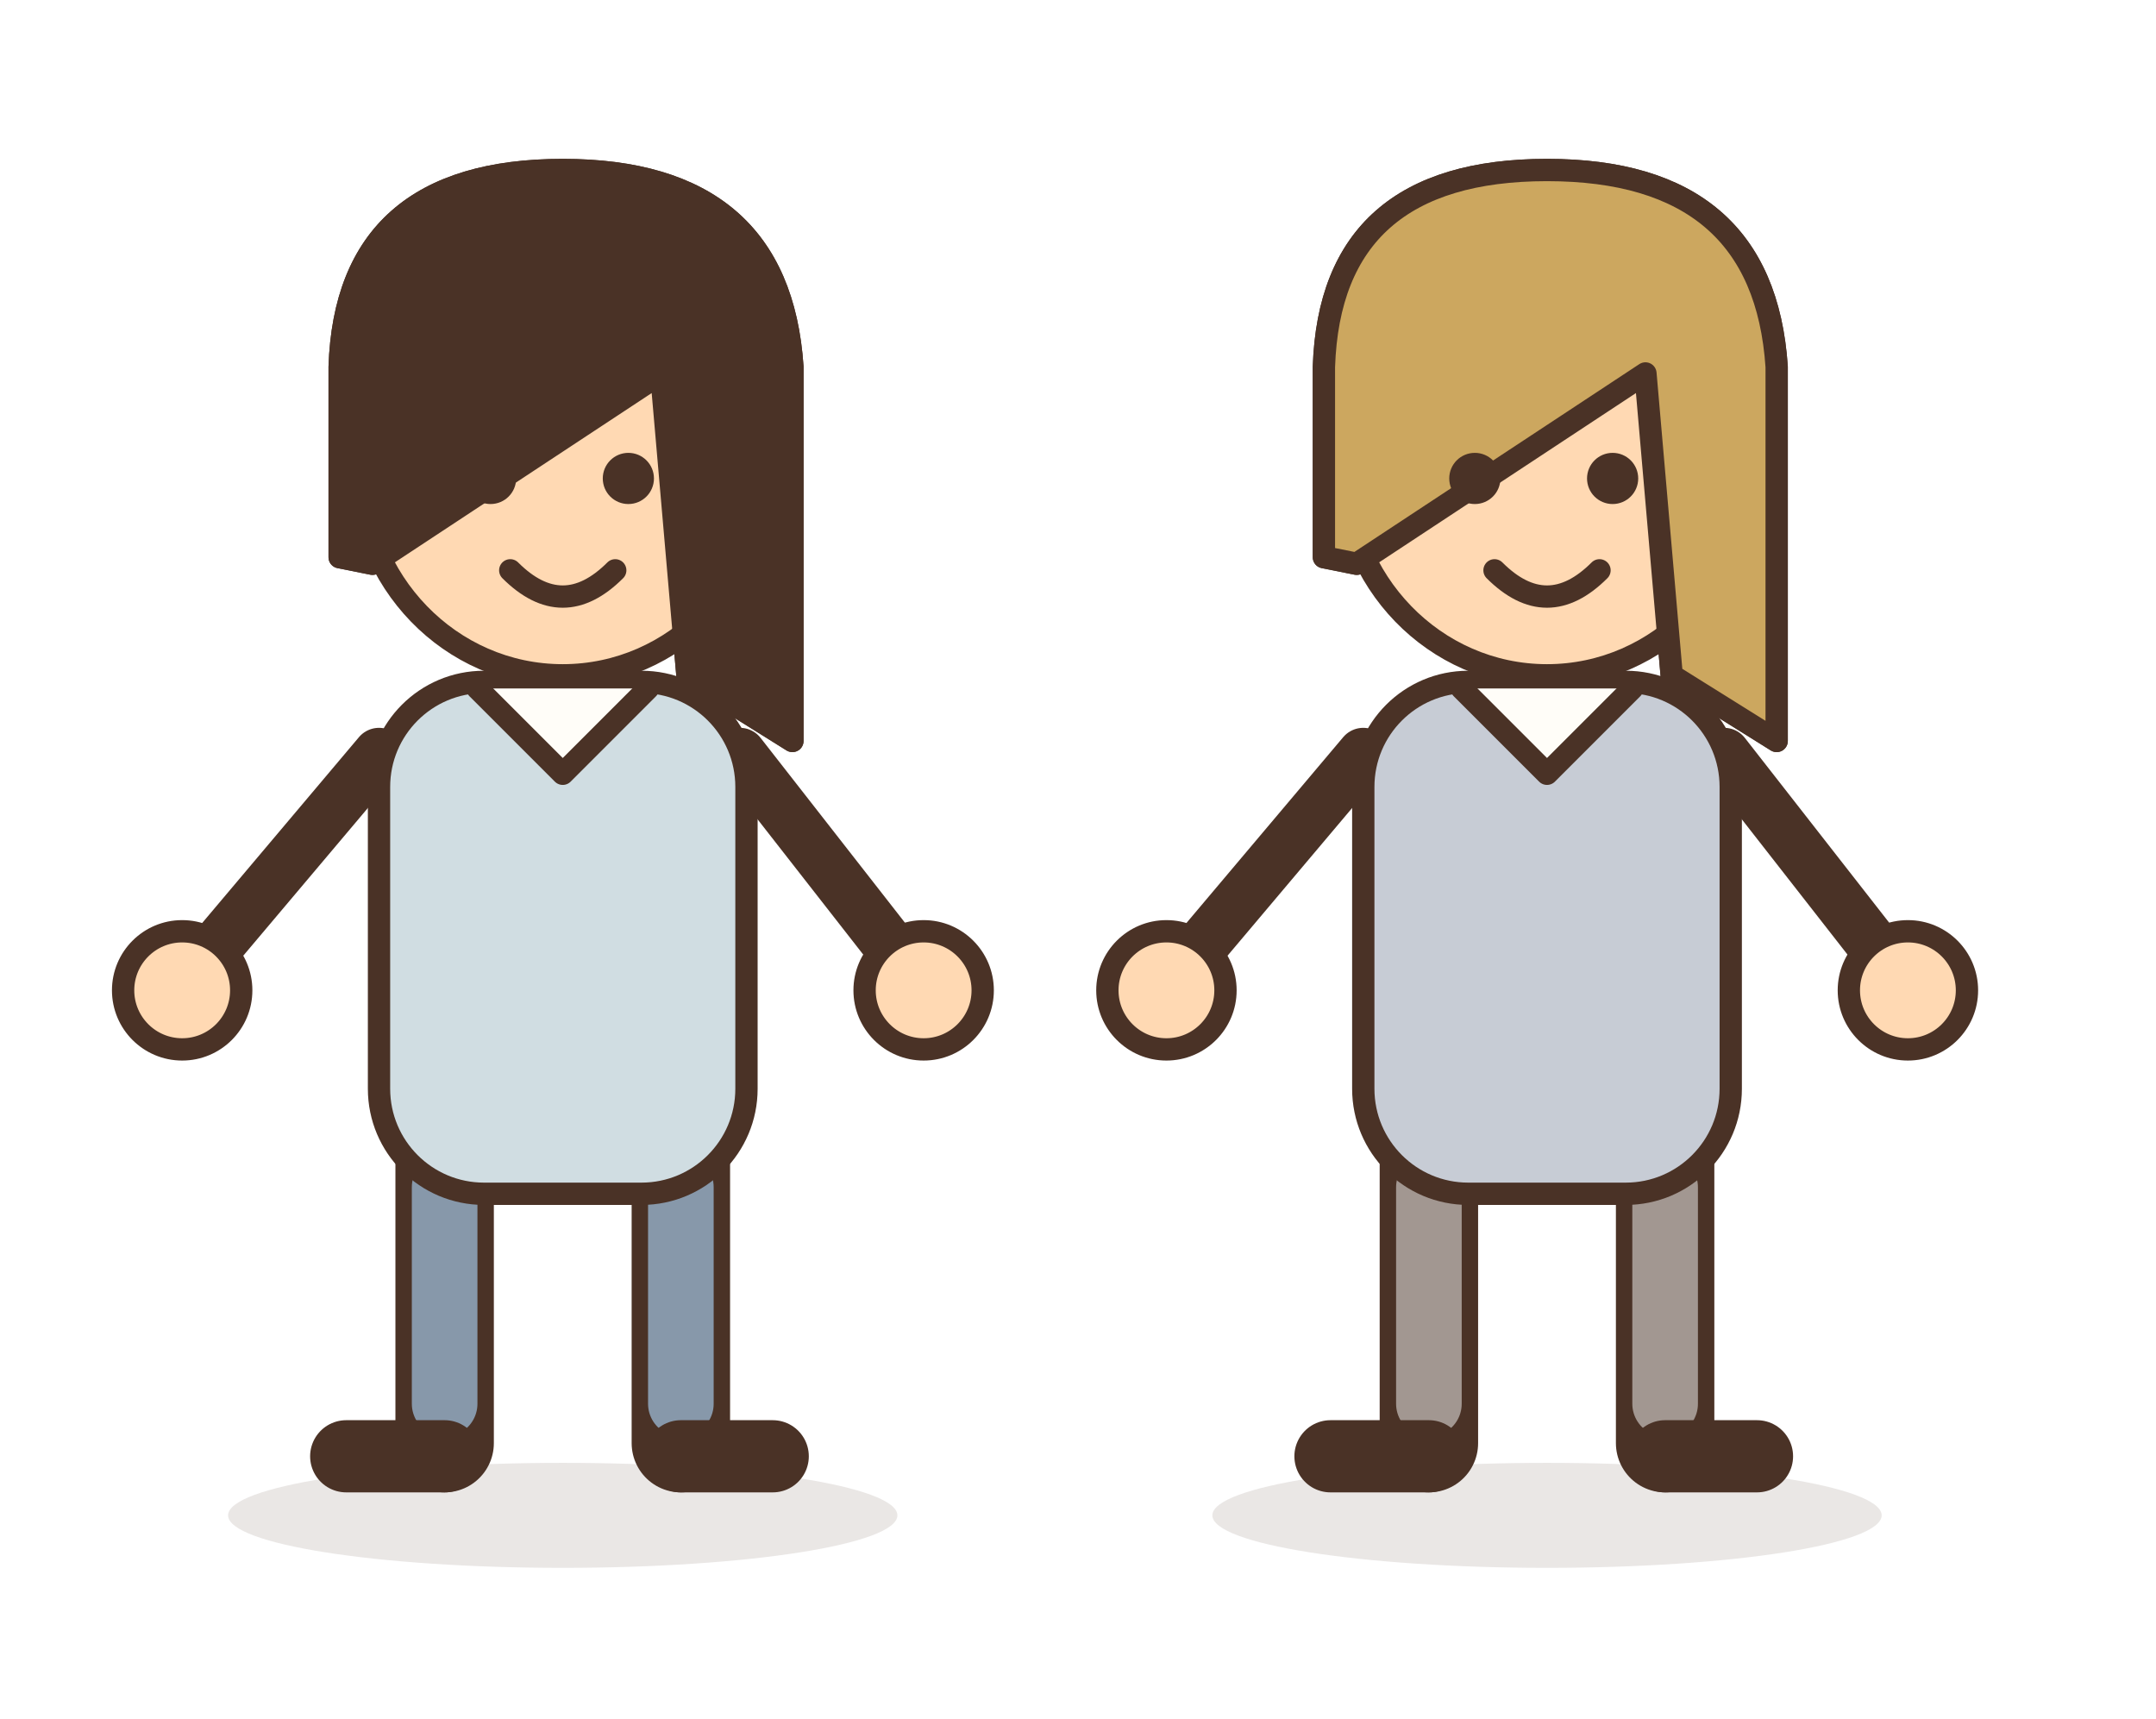
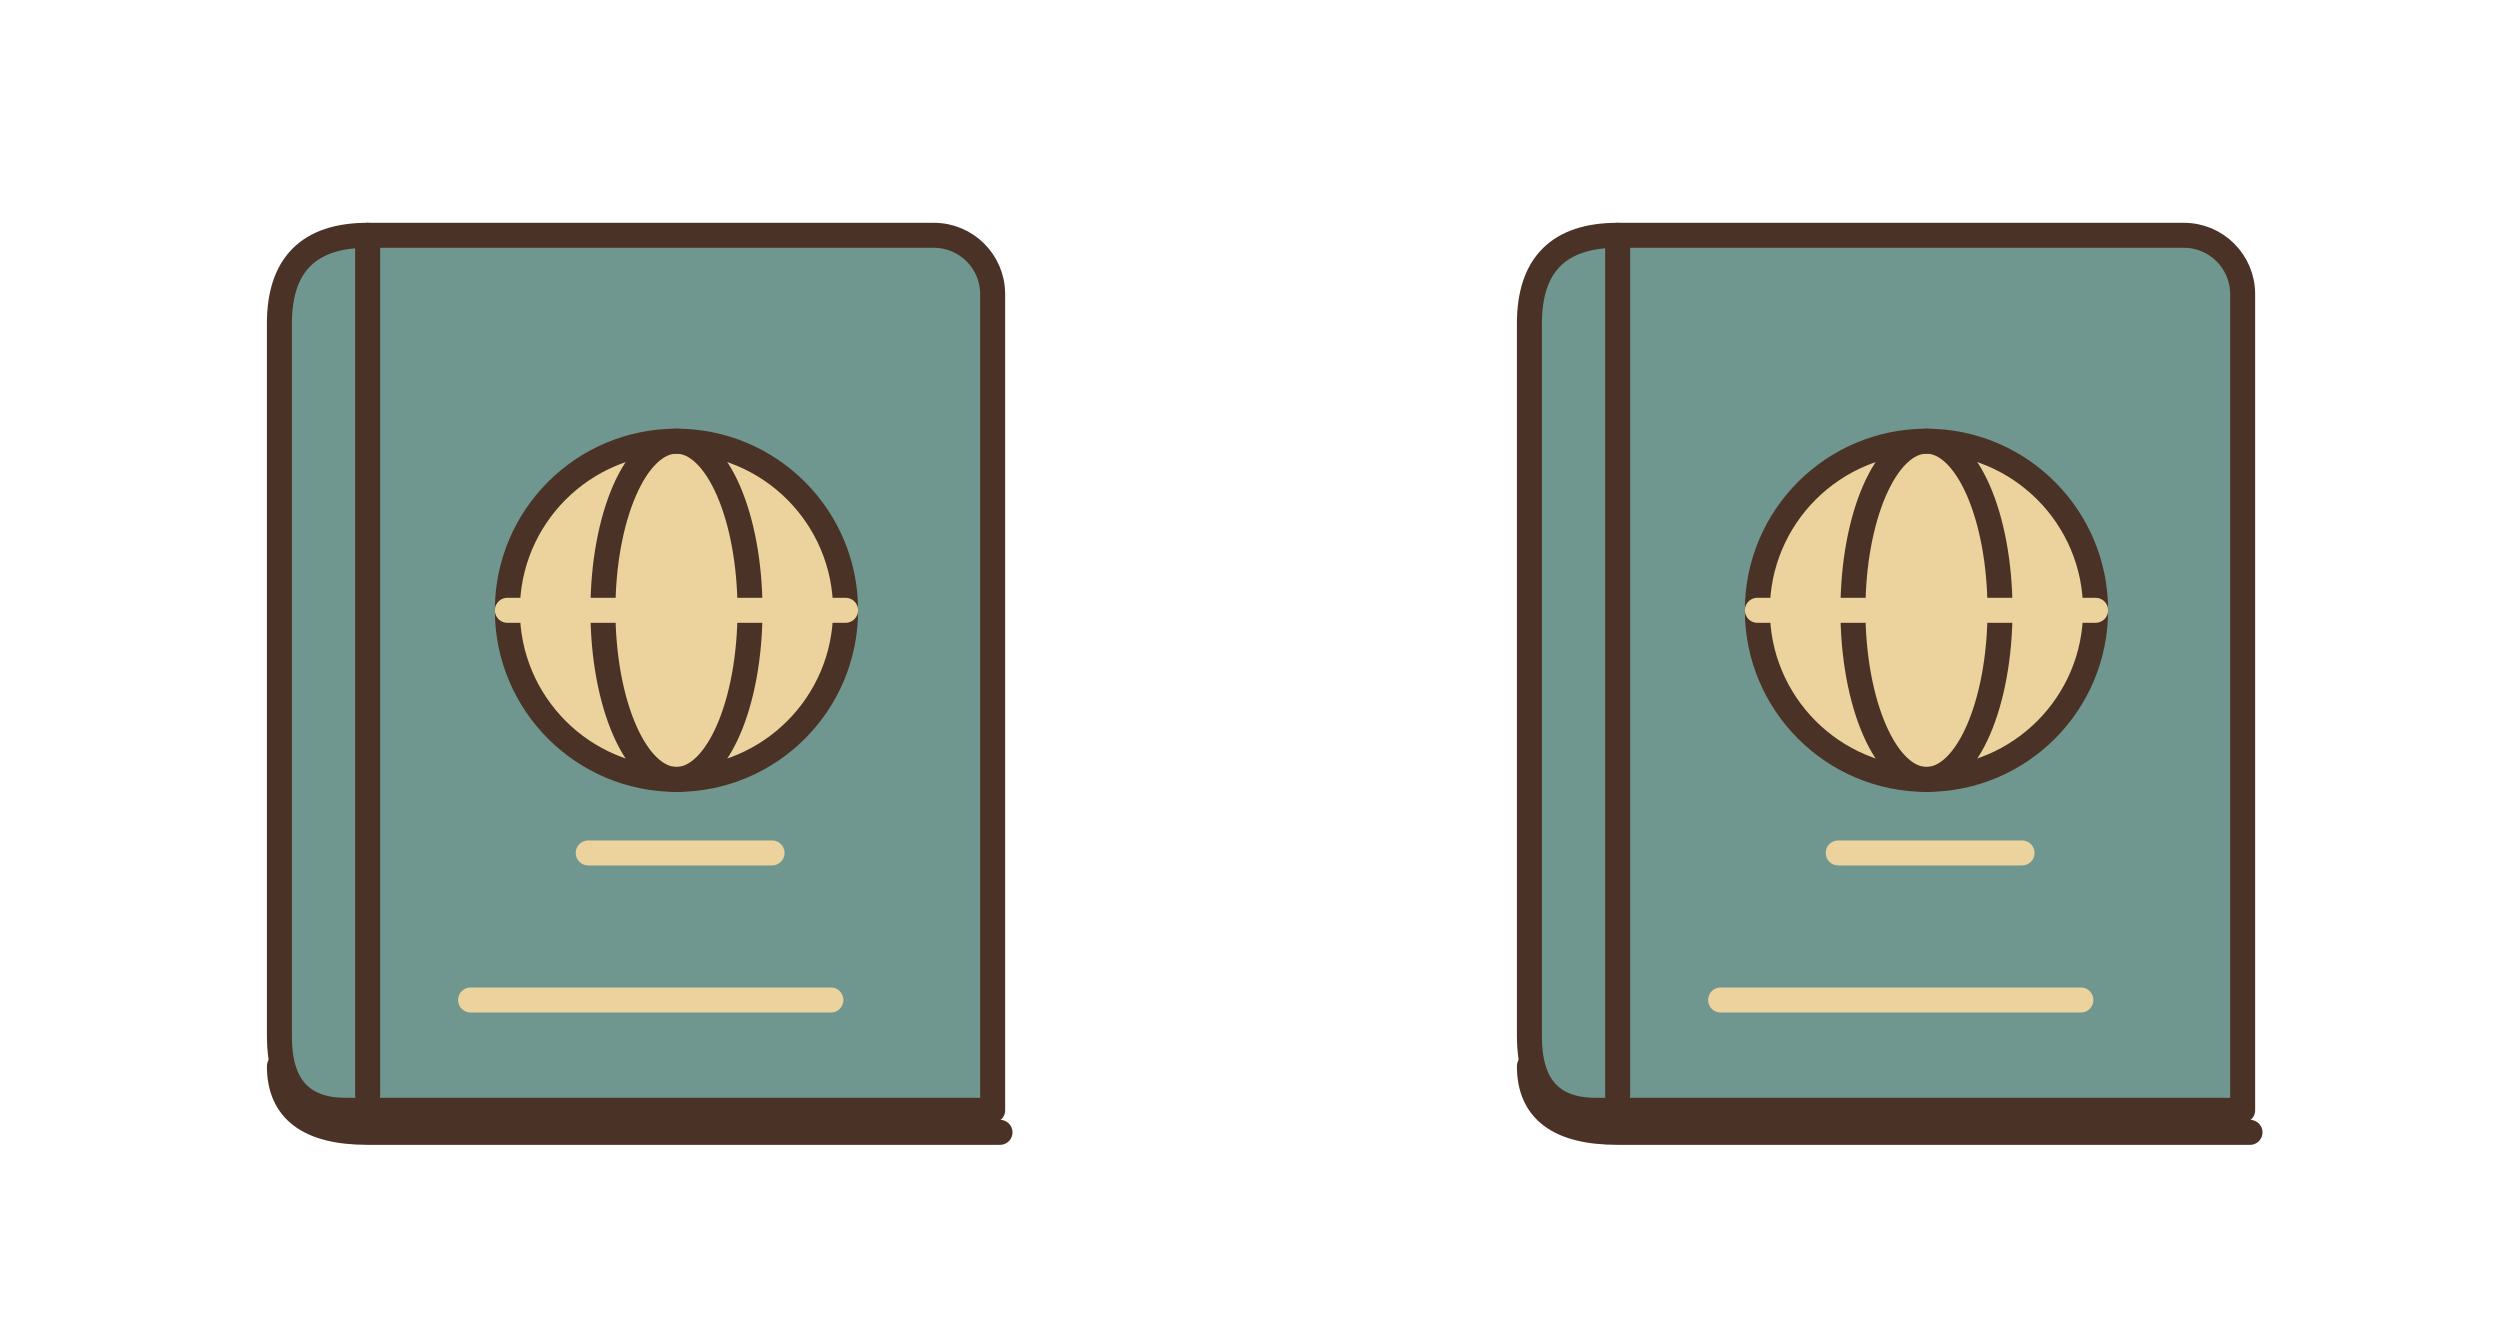
- <svg xmlns="http://www.w3.org/2000/svg" viewBox="0 0 276 220">
-   <g stroke="#4A3226" stroke-width="3.4" stroke-linecap="round" stroke-linejoin="round">
-     <g transform="translate(4 10) scale(.84)">
-       <g stroke="#4A3226" stroke-width="3.4" stroke-linecap="round" stroke-linejoin="round">
-         <ellipse cx="81" cy="219" rx="51" ry="8" fill="#4A3226" opacity=".12" stroke="none" />
-         <path d="M63 163v45M99 163v45" stroke="#4A3226" stroke-width="15" />
-         <path d="M63 169v33M99 169v33" stroke="#8798AA" stroke-width="10" />
-         <path d="M63 210H48M99 210h14" stroke-width="11" />
-         <path d="M47 73V44q1-30 34-30t35 30v57l-16-10-4-46-44 29z" fill="#4A3226" />
-         <ellipse cx="81" cy="59" rx="31" ry="32" fill="#FFD9B3" />
-         <path d="M47 73V44q1-30 34-30t35 30v57l-16-10-4-46-44 29z" fill="#4A3226" />
-         <circle cx="70" cy="61" r="2.2" fill="#4A3226" />
-         <circle cx="91" cy="61" r="2.2" fill="#4A3226" />
-         <path d="M73 75q8 8 16 0" fill="none" />
-         <path d="M53 103l-27 32M108 103l25 32" stroke-width="8" />
-         <circle cx="23" cy="139" r="9" fill="#FFD9B3" />
-         <circle cx="136" cy="139" r="9" fill="#FFD9B3" />
-         <rect x="53" y="92" width="56" height="78" rx="16" fill="#D0DDE2" />
-         <path d="M68 93l13 13 13-13" fill="#FFFDF8" />
-       </g>
+ <svg xmlns="http://www.w3.org/2000/svg" viewBox="0 0 340 180">
+   <svg x="5" y="10" width="160" height="160" viewBox="0 0 160 160">
+     <g stroke="#4A3226" stroke-width="3.4" stroke-linecap="round" stroke-linejoin="round">
+       <path d="M45 22h77a8 8 0 0 1 8 8v111H42q-9 0-9-10V34q0-12 12-12z" fill="#6F9790" />
+       <path d="M45 22v117" fill="none" />
+       <circle cx="87" cy="73" r="23" fill="#ECD29C" />
+       <ellipse cx="87" cy="73" rx="10" ry="23" fill="none" />
+       <path d="M64 73h46M75 106h25M59 126h49" stroke="#ECD29C" />
+       <path d="M131 144H45q-12 0-12-9" fill="none" />
    </g>
-     <g transform="translate(130 10) scale(.84)">
-       <g stroke="#4A3226" stroke-width="3.4" stroke-linecap="round" stroke-linejoin="round">
-         <ellipse cx="81" cy="219" rx="51" ry="8" fill="#4A3226" opacity=".12" stroke="none" />
-         <path d="M63 163v45M99 163v45" stroke="#4A3226" stroke-width="15" />
-         <path d="M63 169v33M99 169v33" stroke="#A29791" stroke-width="10" />
-         <path d="M63 210H48M99 210h14" stroke-width="11" />
-         <path d="M47 73V44q1-30 34-30t35 30v57l-16-10-4-46-44 29z" fill="#CCA75F" />
-         <ellipse cx="81" cy="59" rx="31" ry="32" fill="#FFD9B3" />
-         <path d="M47 73V44q1-30 34-30t35 30v57l-16-10-4-46-44 29z" fill="#CCA75F" />
-         <circle cx="70" cy="61" r="2.2" fill="#4A3226" />
-         <circle cx="91" cy="61" r="2.2" fill="#4A3226" />
-         <path d="M73 75q8 8 16 0" fill="none" />
-         <path d="M53 103l-27 32M108 103l25 32" stroke-width="8" />
-         <circle cx="23" cy="139" r="9" fill="#FFD9B3" />
-         <circle cx="136" cy="139" r="9" fill="#FFD9B3" />
-         <rect x="53" y="92" width="56" height="78" rx="16" fill="#C7CCD5" />
-         <path d="M68 93l13 13 13-13" fill="#FFFDF8" />
-       </g>
+   </svg>
+   <svg x="175" y="10" width="160" height="160" viewBox="0 0 160 160">
+     <g stroke="#4A3226" stroke-width="3.4" stroke-linecap="round" stroke-linejoin="round">
+       <path d="M45 22h77a8 8 0 0 1 8 8v111H42q-9 0-9-10V34q0-12 12-12z" fill="#6F9790" />
+       <path d="M45 22v117" fill="none" />
+       <circle cx="87" cy="73" r="23" fill="#ECD29C" />
+       <ellipse cx="87" cy="73" rx="10" ry="23" fill="none" />
+       <path d="M64 73h46M75 106h25M59 126h49" stroke="#ECD29C" />
+       <path d="M131 144H45q-12 0-12-9" fill="none" />
    </g>
-   </g>
+   </svg>
</svg>
